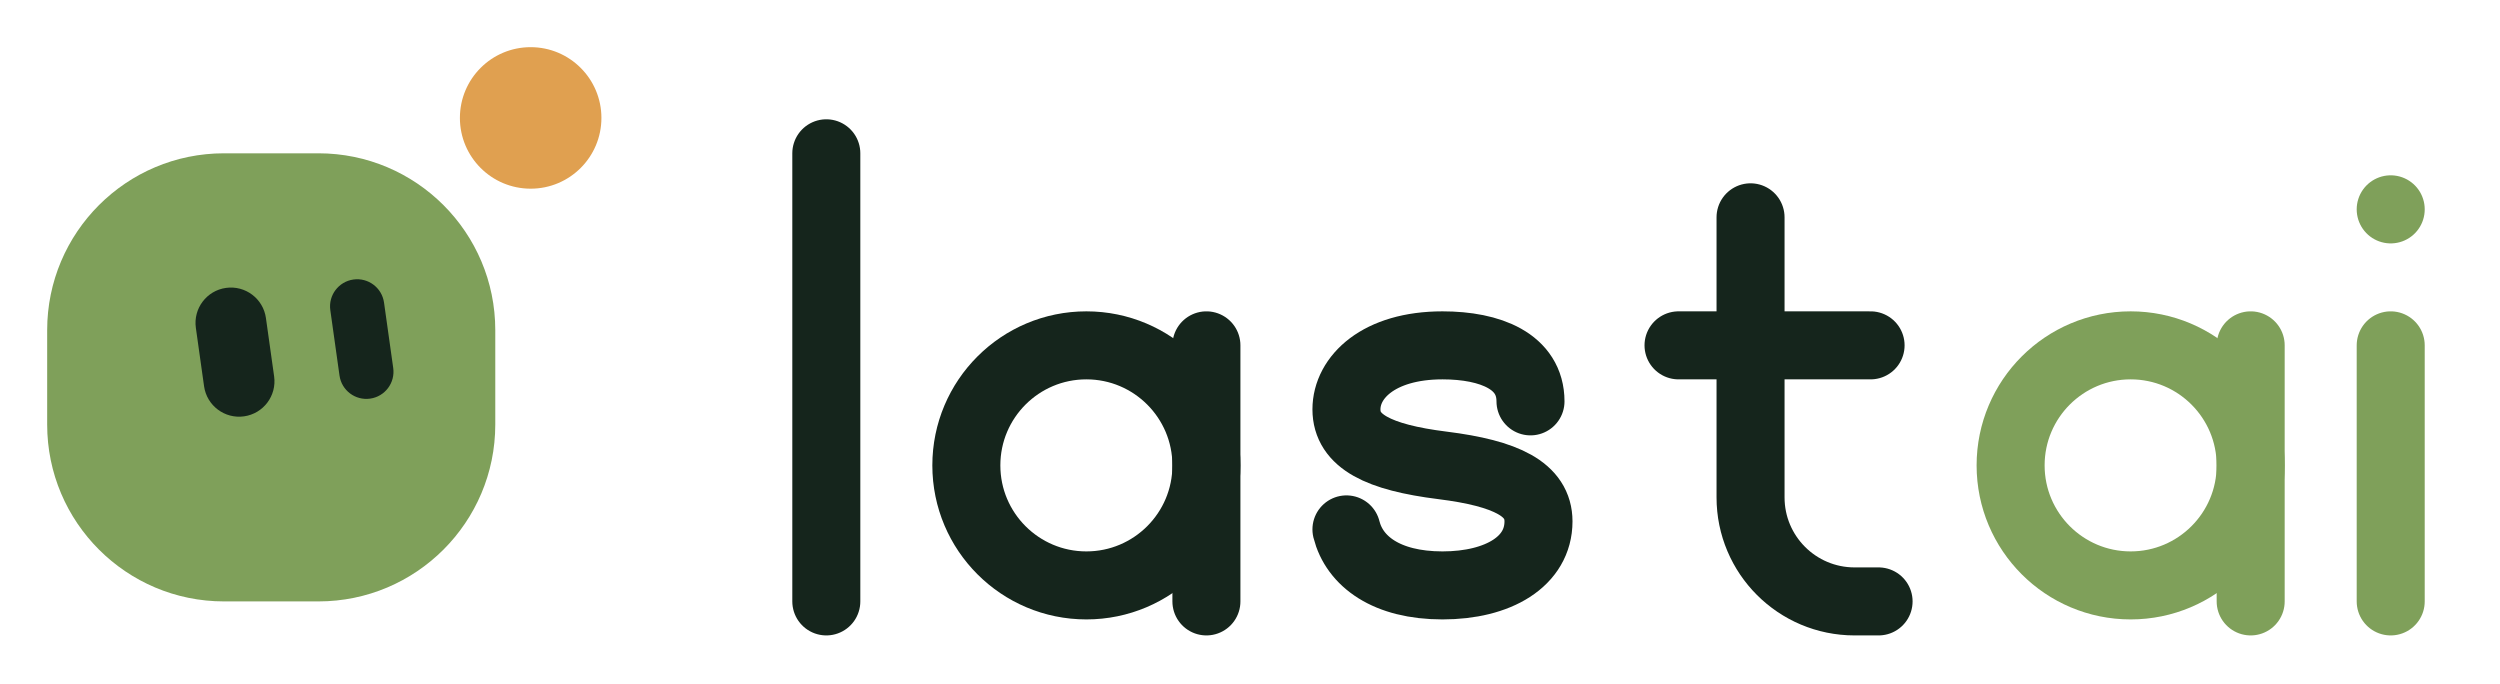
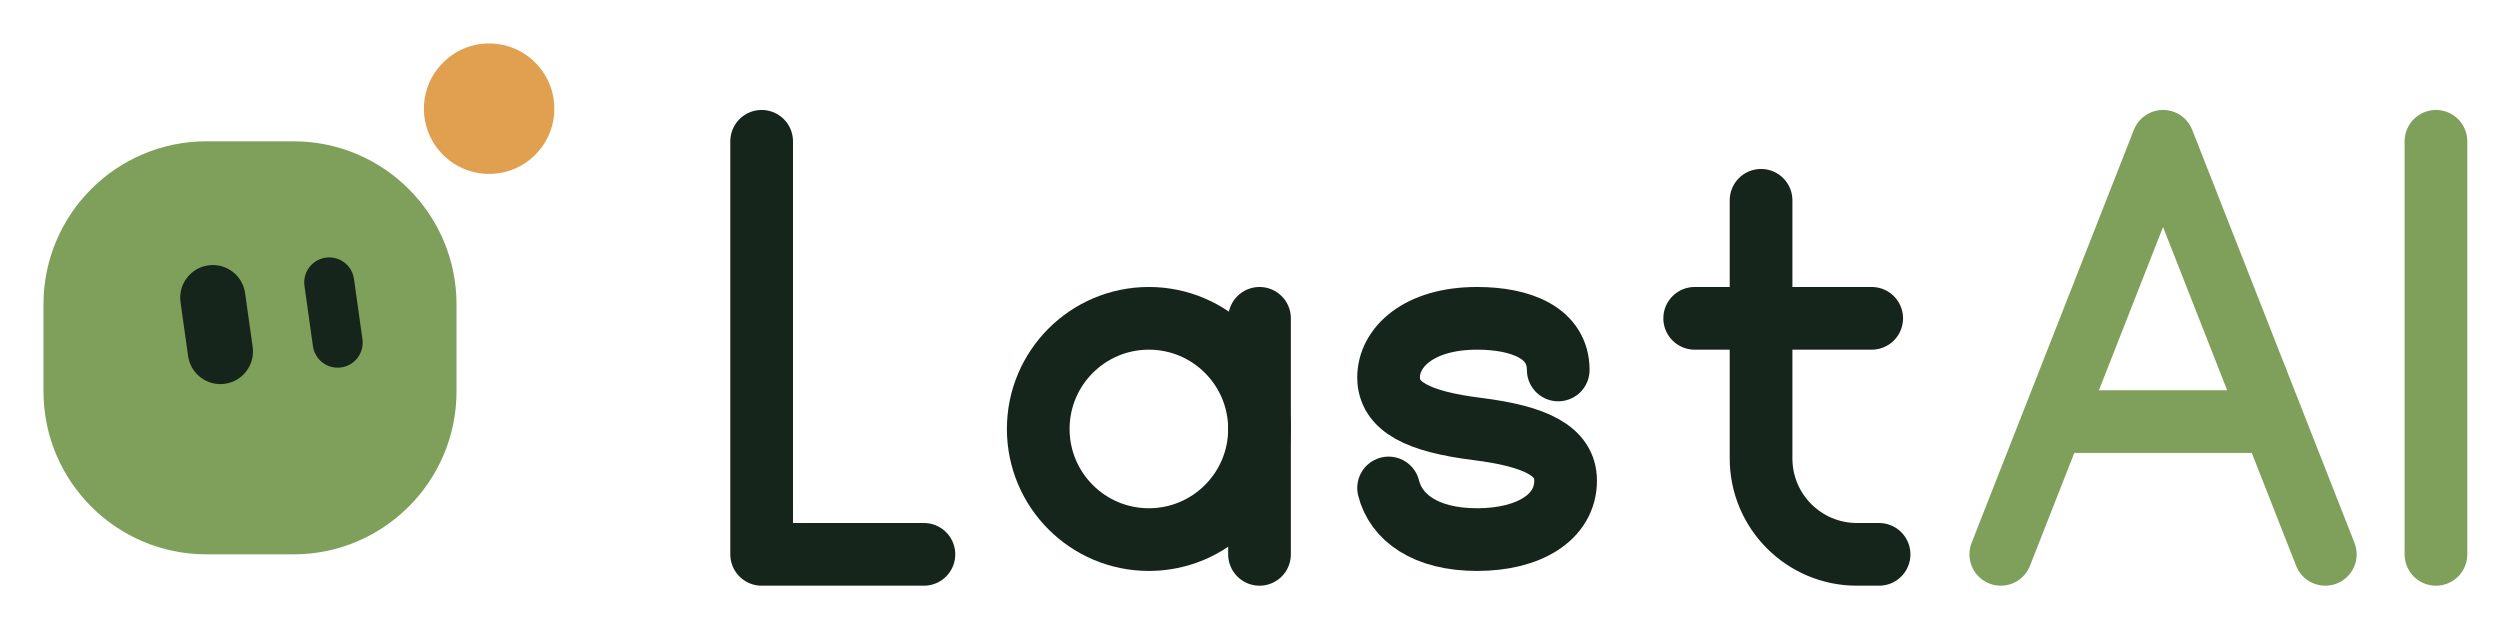
- <svg xmlns="http://www.w3.org/2000/svg" viewBox="4 5 212 58" width="212" height="58">
+ <svg xmlns="http://www.w3.org/2000/svg" viewBox="4 5 230 58" width="230" height="58">
  <rect x="8" y="18" width="38" height="38" rx="15" fill="#7fa05a" />
  <g transform="translate(2.4 -2) rotate(-8 27 37)" fill="#15251c">
    <rect x="18.6" y="30.6" width="6" height="11" rx="3" />
    <rect x="30.1" y="31.4" width="4.6" height="10.2" rx="2.3" />
  </g>
  <circle cx="49" cy="15" r="6" fill="#e0a050" />
  <g transform="translate(70 12.5714) scale(0.678571)" fill="none" stroke="#15251c" stroke-width="8.5" stroke-linecap="round" stroke-linejoin="round">
-     <path d="M6 8V64" />
-     <circle cx="38.5" cy="47" r="15" />
-     <path d="M53.5 32V64" />
-     <path d="M94 39C94 34 89 32 83 32C75 32 71 36 71 40C71 44 75 46 83 47C91 48 95 50 95 54C95 59 90 62 83 62C76 62 72 59 71 55" />
-     <path d="M121.5 16V51A13 13 0 0 0 134.5 64H137.5M112.5 32H136.5" />
-     <g transform="translate(-18 0)" stroke="#7fa05a">
-       <circle cx="187" cy="47" r="15" />
-       <path d="M202 32V64" />
-       <path d="M219.5 32V64" />
-       <path d="M219.5 15V15.01" />
+     <path d="M6 8V64H28" />
+     <g transform="translate(20 0)">
+       <circle cx="38.5" cy="47" r="15" />
+       <path d="M53.5 32V64" />
+       <path d="M94 39C94 34 89 32 83 32C75 32 71 36 71 40C71 44 75 46 83 47C91 48 95 50 95 54C95 59 90 62 83 62C76 62 72 59 71 55" />
+       <path d="M121.5 16V51A13 13 0 0 0 134.5 64H137.5M112.5 32H136.5" />
+     </g>
+     <g stroke="#7fa05a">
+       <path d="M174 64L196 8L218 64M181.5 46H210.5" />
+       <path d="M233 8V64" />
    </g>
  </g>
</svg>
